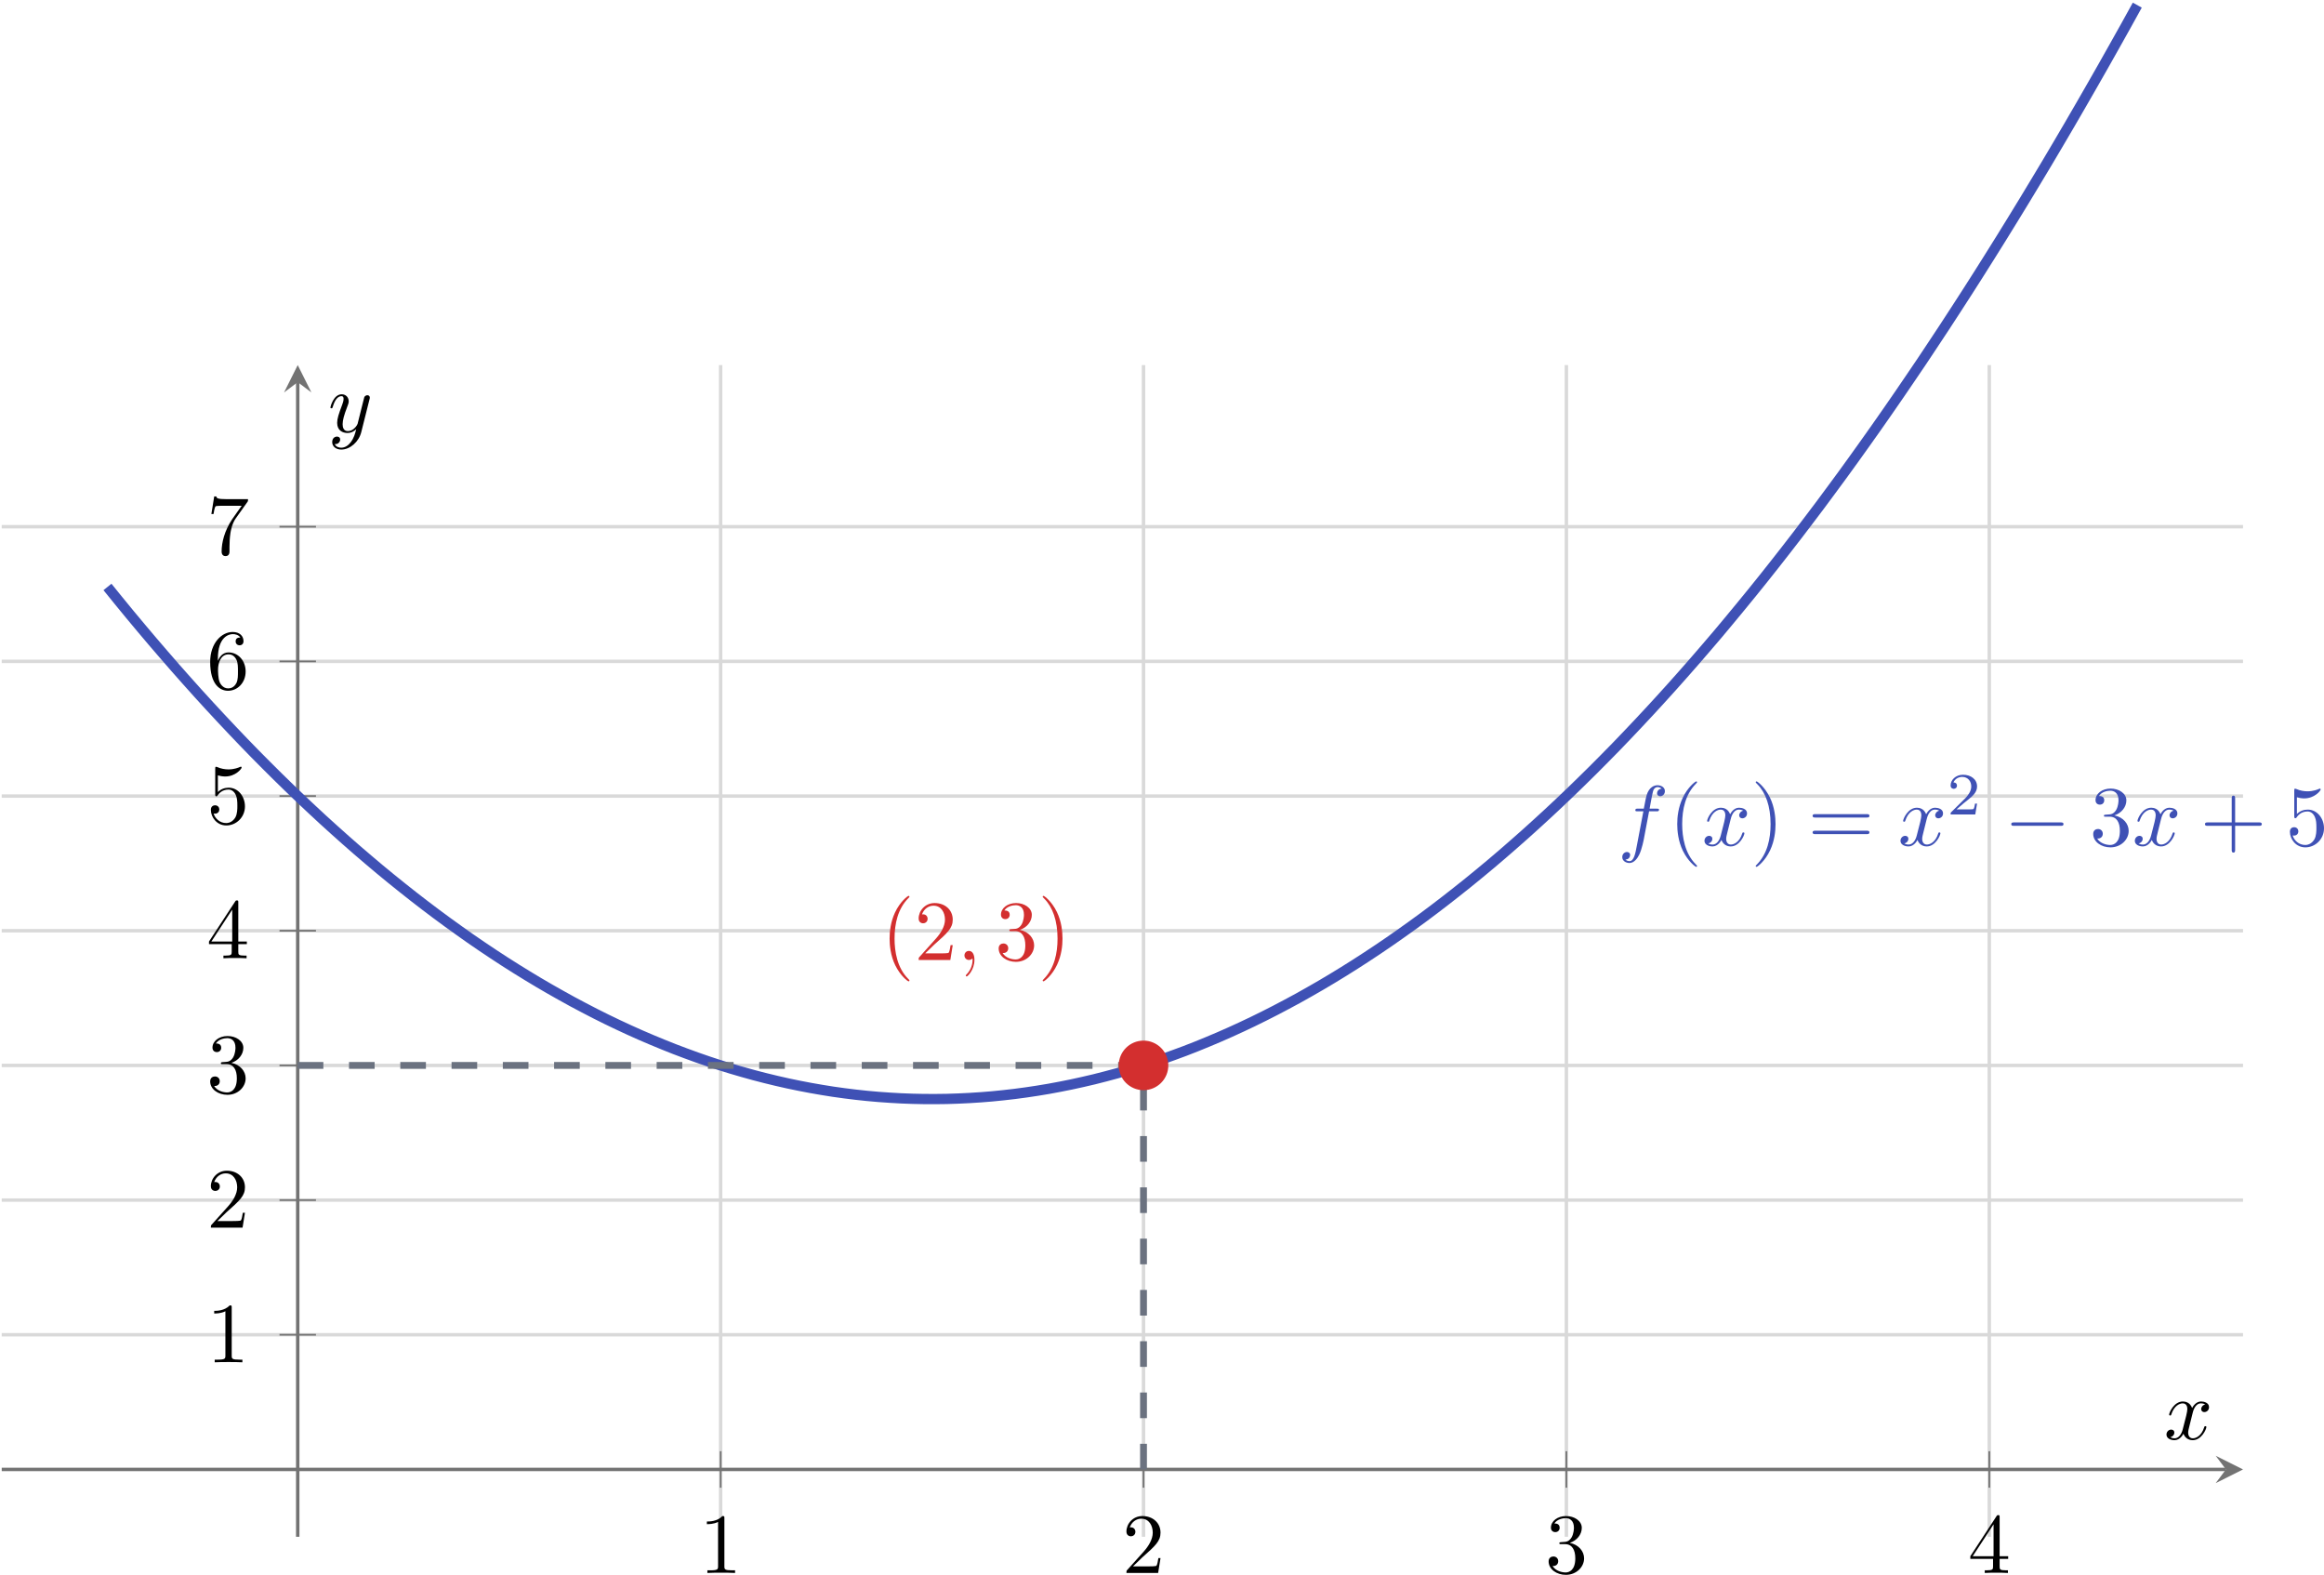
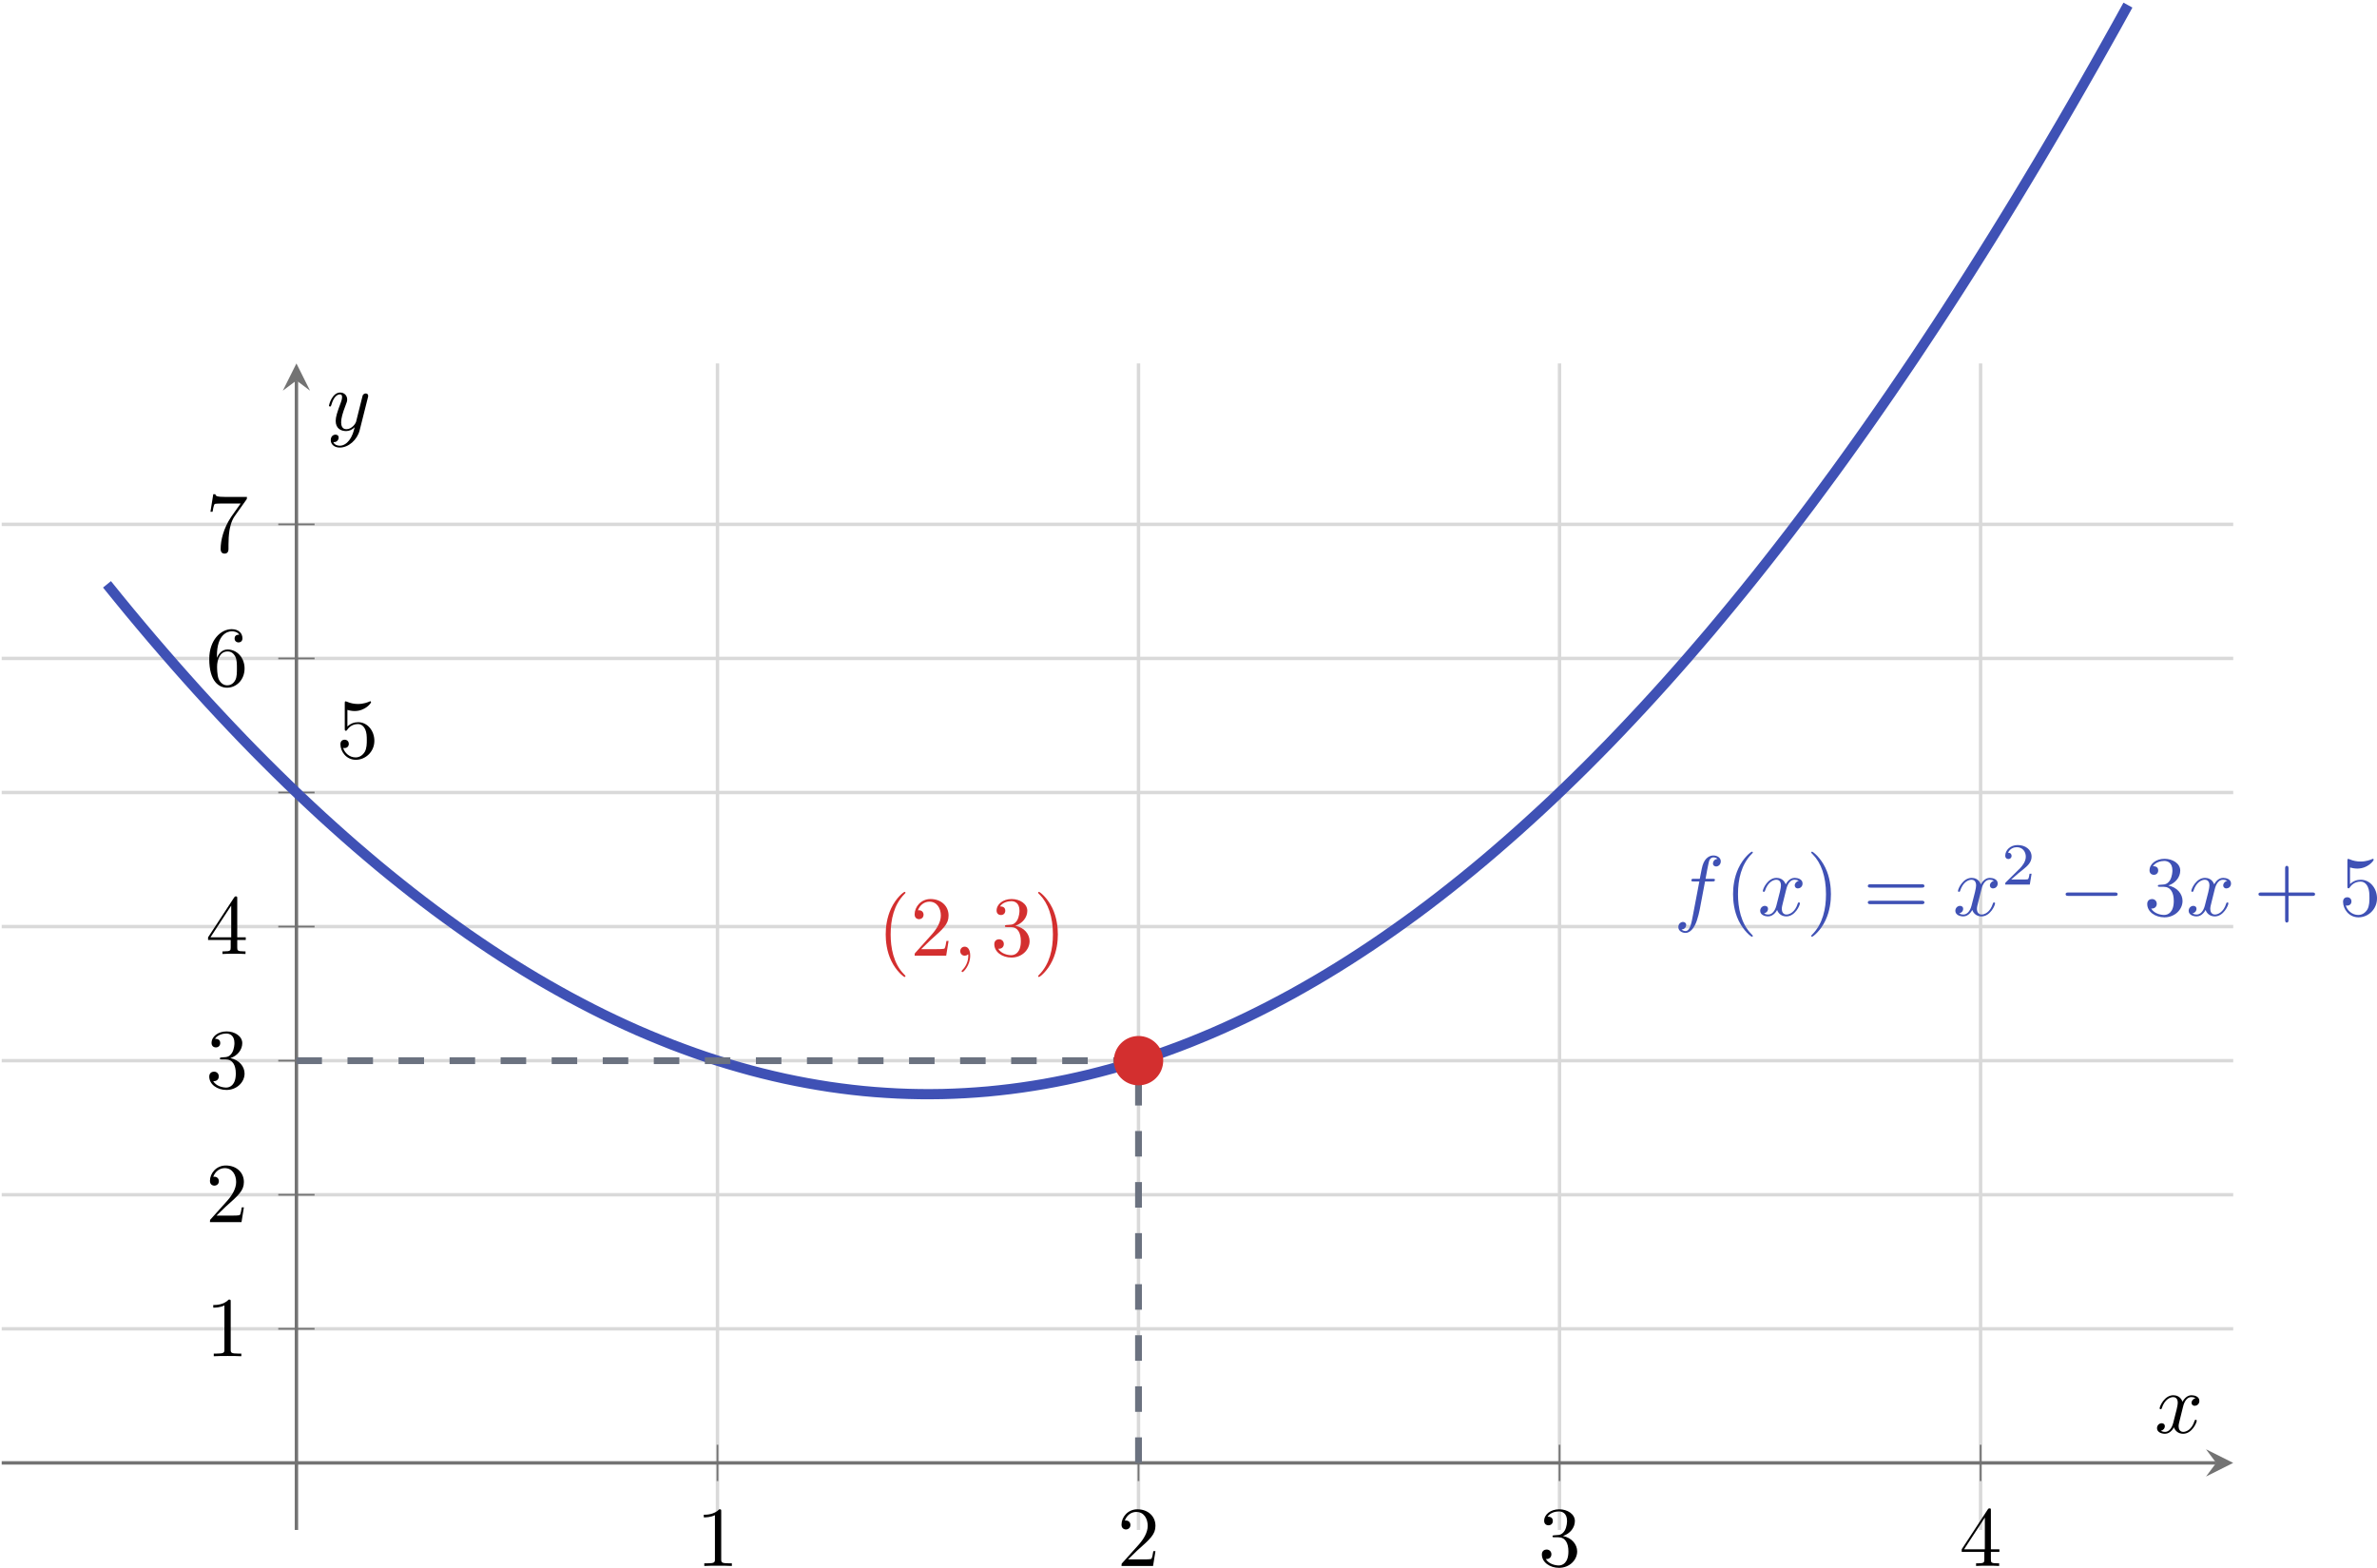
- <svg xmlns="http://www.w3.org/2000/svg" xmlns:xlink="http://www.w3.org/1999/xlink" version="1.1" width="270.944pt" height="183.573pt" viewBox="-67.02 -67.02 270.944 183.573">
+ <svg xmlns="http://www.w3.org/2000/svg" xmlns:xlink="http://www.w3.org/1999/xlink" version="1.1" width="278.34pt" height="183.573pt" viewBox="-67.02 -67.02 278.34 183.573">
  <defs>
    <path id="g0-0" d="M6.565-2.291C6.735-2.291 6.914-2.291 6.914-2.491S6.735-2.69 6.565-2.69H1.176C1.006-2.69 .827-2.69 .827-2.491S1.006-2.291 1.176-2.291H6.565Z" />
    <path id="g1-59" d="M2.022-.01C2.022-.667 1.773-1.056 1.385-1.056C1.056-1.056 .857-.807 .857-.528C.857-.259 1.056 0 1.385 0C1.504 0 1.634-.04 1.733-.13C1.763-.149 1.773-.159 1.783-.159S1.803-.149 1.803-.01C1.803 .727 1.455 1.325 1.126 1.654C1.016 1.763 1.016 1.783 1.016 1.813C1.016 1.883 1.066 1.923 1.116 1.923C1.225 1.923 2.022 1.156 2.022-.01Z" />
    <path id="g1-102" d="M3.656-3.985H4.513C4.712-3.985 4.812-3.985 4.812-4.184C4.812-4.294 4.712-4.294 4.543-4.294H3.716L3.925-5.43C3.965-5.639 4.105-6.346 4.164-6.466C4.254-6.655 4.423-6.804 4.633-6.804C4.672-6.804 4.932-6.804 5.121-6.625C4.682-6.585 4.583-6.237 4.583-6.087C4.583-5.858 4.762-5.738 4.951-5.738C5.21-5.738 5.499-5.958 5.499-6.336C5.499-6.795 5.041-7.024 4.633-7.024C4.294-7.024 3.666-6.844 3.367-5.858C3.308-5.649 3.278-5.549 3.039-4.294H2.351C2.162-4.294 2.052-4.294 2.052-4.105C2.052-3.985 2.142-3.985 2.331-3.985H2.989L2.242-.05C2.062 .917 1.893 1.823 1.375 1.823C1.335 1.823 1.086 1.823 .897 1.644C1.355 1.614 1.445 1.255 1.445 1.106C1.445 .877 1.265 .757 1.076 .757C.817 .757 .528 .976 .528 1.355C.528 1.803 .966 2.042 1.375 2.042C1.923 2.042 2.321 1.455 2.501 1.076C2.819 .448 3.049-.757 3.059-.827L3.656-3.985Z" />
    <path id="g1-120" d="M3.328-3.009C3.387-3.268 3.616-4.184 4.314-4.184C4.364-4.184 4.603-4.184 4.812-4.055C4.533-4.005 4.334-3.756 4.334-3.517C4.334-3.357 4.443-3.168 4.712-3.168C4.932-3.168 5.25-3.347 5.25-3.746C5.25-4.264 4.663-4.403 4.324-4.403C3.746-4.403 3.397-3.875 3.278-3.646C3.029-4.304 2.491-4.403 2.202-4.403C1.166-4.403 .598-3.118 .598-2.869C.598-2.77 .697-2.77 .717-2.77C.797-2.77 .827-2.79 .847-2.879C1.186-3.935 1.843-4.184 2.182-4.184C2.371-4.184 2.72-4.095 2.72-3.517C2.72-3.208 2.55-2.54 2.182-1.146C2.022-.528 1.674-.11 1.235-.11C1.176-.11 .946-.11 .737-.239C.986-.289 1.205-.498 1.205-.777C1.205-1.046 .986-1.126 .837-1.126C.538-1.126 .289-.867 .289-.548C.289-.09 .787 .11 1.225 .11C1.883 .11 2.242-.588 2.271-.648C2.391-.279 2.75 .11 3.347 .11C4.374 .11 4.941-1.176 4.941-1.425C4.941-1.524 4.852-1.524 4.822-1.524C4.732-1.524 4.712-1.484 4.692-1.415C4.364-.349 3.686-.11 3.367-.11C2.979-.11 2.819-.428 2.819-.767C2.819-.986 2.879-1.205 2.989-1.644L3.328-3.009Z" />
    <path id="g1-121" d="M4.842-3.796C4.882-3.935 4.882-3.955 4.882-4.025C4.882-4.204 4.742-4.294 4.593-4.294C4.493-4.294 4.334-4.234 4.244-4.085C4.224-4.035 4.144-3.726 4.105-3.547C4.035-3.288 3.965-3.019 3.905-2.75L3.457-.956C3.417-.807 2.989-.11 2.331-.11C1.823-.11 1.714-.548 1.714-.917C1.714-1.375 1.883-1.993 2.222-2.869C2.381-3.278 2.421-3.387 2.421-3.587C2.421-4.035 2.102-4.403 1.604-4.403C.658-4.403 .289-2.959 .289-2.869C.289-2.77 .389-2.77 .408-2.77C.508-2.77 .518-2.79 .568-2.949C.837-3.885 1.235-4.184 1.574-4.184C1.654-4.184 1.823-4.184 1.823-3.866C1.823-3.616 1.724-3.357 1.654-3.168C1.255-2.112 1.076-1.544 1.076-1.076C1.076-.189 1.704 .11 2.291 .11C2.68 .11 3.019-.06 3.298-.339C3.168 .179 3.049 .667 2.65 1.196C2.391 1.534 2.012 1.823 1.554 1.823C1.415 1.823 .966 1.793 .797 1.405C.956 1.405 1.086 1.405 1.225 1.285C1.325 1.196 1.425 1.066 1.425 .877C1.425 .568 1.156 .528 1.056 .528C.827 .528 .498 .687 .498 1.176C.498 1.674 .936 2.042 1.554 2.042C2.58 2.042 3.606 1.136 3.885 .01L4.842-3.796Z" />
    <path id="g2-40" d="M3.298 2.391C3.298 2.361 3.298 2.341 3.128 2.172C1.883 .917 1.564-.966 1.564-2.491C1.564-4.224 1.943-5.958 3.168-7.203C3.298-7.323 3.298-7.342 3.298-7.372C3.298-7.442 3.258-7.472 3.198-7.472C3.098-7.472 2.202-6.795 1.614-5.529C1.106-4.433 .986-3.328 .986-2.491C.986-1.714 1.096-.508 1.644 .618C2.242 1.843 3.098 2.491 3.198 2.491C3.258 2.491 3.298 2.461 3.298 2.391Z" />
    <path id="g2-41" d="M2.879-2.491C2.879-3.268 2.77-4.473 2.222-5.599C1.624-6.824 .767-7.472 .667-7.472C.608-7.472 .568-7.432 .568-7.372C.568-7.342 .568-7.323 .757-7.143C1.733-6.157 2.301-4.573 2.301-2.491C2.301-.787 1.933 .966 .697 2.222C.568 2.341 .568 2.361 .568 2.391C.568 2.451 .608 2.491 .667 2.491C.767 2.491 1.664 1.813 2.252 .548C2.76-.548 2.879-1.654 2.879-2.491Z" />
    <path id="g2-43" d="M4.075-2.291H6.854C6.994-2.291 7.183-2.291 7.183-2.491S6.994-2.69 6.854-2.69H4.075V-5.479C4.075-5.619 4.075-5.808 3.875-5.808S3.676-5.619 3.676-5.479V-2.69H.887C.747-2.69 .558-2.69 .558-2.491S.747-2.291 .887-2.291H3.676V.498C3.676 .638 3.676 .827 3.875 .827S4.075 .638 4.075 .498V-2.291Z" />
    <path id="g2-49" d="M2.929-6.376C2.929-6.615 2.929-6.635 2.7-6.635C2.082-5.998 1.205-5.998 .887-5.998V-5.689C1.086-5.689 1.674-5.689 2.192-5.948V-.787C2.192-.428 2.162-.309 1.265-.309H.946V0C1.295-.03 2.162-.03 2.56-.03S3.826-.03 4.174 0V-.309H3.856C2.959-.309 2.929-.418 2.929-.787V-6.376Z" />
    <path id="g2-50" d="M1.265-.767L2.321-1.793C3.875-3.168 4.473-3.706 4.473-4.702C4.473-5.838 3.577-6.635 2.361-6.635C1.235-6.635 .498-5.719 .498-4.832C.498-4.274 .996-4.274 1.026-4.274C1.196-4.274 1.544-4.394 1.544-4.802C1.544-5.061 1.365-5.32 1.016-5.32C.936-5.32 .917-5.32 .887-5.31C1.116-5.958 1.654-6.326 2.232-6.326C3.138-6.326 3.567-5.519 3.567-4.702C3.567-3.905 3.068-3.118 2.521-2.501L.608-.369C.498-.259 .498-.239 .498 0H4.194L4.473-1.733H4.224C4.174-1.435 4.105-.996 4.005-.847C3.935-.767 3.278-.767 3.059-.767H1.265Z" />
    <path id="g2-51" d="M2.889-3.507C3.706-3.776 4.284-4.473 4.284-5.26C4.284-6.077 3.407-6.635 2.451-6.635C1.445-6.635 .687-6.037 .687-5.28C.687-4.951 .907-4.762 1.196-4.762C1.504-4.762 1.704-4.981 1.704-5.27C1.704-5.768 1.235-5.768 1.086-5.768C1.395-6.257 2.052-6.386 2.411-6.386C2.819-6.386 3.367-6.167 3.367-5.27C3.367-5.151 3.347-4.573 3.088-4.134C2.79-3.656 2.451-3.626 2.202-3.616C2.122-3.606 1.883-3.587 1.813-3.587C1.733-3.577 1.664-3.567 1.664-3.467C1.664-3.357 1.733-3.357 1.903-3.357H2.341C3.158-3.357 3.527-2.68 3.527-1.704C3.527-.349 2.839-.06 2.401-.06C1.973-.06 1.225-.229 .877-.817C1.225-.767 1.534-.986 1.534-1.365C1.534-1.724 1.265-1.923 .976-1.923C.737-1.923 .418-1.783 .418-1.345C.418-.438 1.345 .219 2.431 .219C3.646 .219 4.553-.687 4.553-1.704C4.553-2.521 3.925-3.298 2.889-3.507Z" />
    <path id="g2-52" d="M2.929-1.644V-.777C2.929-.418 2.909-.309 2.172-.309H1.963V0C2.371-.03 2.889-.03 3.308-.03S4.254-.03 4.663 0V-.309H4.453C3.716-.309 3.696-.418 3.696-.777V-1.644H4.692V-1.953H3.696V-6.486C3.696-6.685 3.696-6.745 3.537-6.745C3.447-6.745 3.417-6.745 3.337-6.625L.279-1.953V-1.644H2.929ZM2.989-1.953H.558L2.989-5.669V-1.953Z" />
    <path id="g2-53" d="M4.473-2.002C4.473-3.188 3.656-4.184 2.58-4.184C2.102-4.184 1.674-4.025 1.315-3.676V-5.619C1.514-5.559 1.843-5.489 2.162-5.489C3.387-5.489 4.085-6.396 4.085-6.526C4.085-6.585 4.055-6.635 3.985-6.635C3.975-6.635 3.955-6.635 3.905-6.605C3.706-6.516 3.218-6.316 2.55-6.316C2.152-6.316 1.694-6.386 1.225-6.595C1.146-6.625 1.126-6.625 1.106-6.625C1.006-6.625 1.006-6.545 1.006-6.386V-3.437C1.006-3.258 1.006-3.178 1.146-3.178C1.215-3.178 1.235-3.208 1.275-3.268C1.385-3.427 1.753-3.965 2.56-3.965C3.078-3.965 3.328-3.507 3.407-3.328C3.567-2.959 3.587-2.57 3.587-2.072C3.587-1.724 3.587-1.126 3.347-.707C3.108-.319 2.74-.06 2.281-.06C1.554-.06 .986-.588 .817-1.176C.847-1.166 .877-1.156 .986-1.156C1.315-1.156 1.484-1.405 1.484-1.644S1.315-2.132 .986-2.132C.847-2.132 .498-2.062 .498-1.604C.498-.747 1.186 .219 2.301 .219C3.457 .219 4.473-.737 4.473-2.002Z" />
    <path id="g2-54" d="M1.315-3.268V-3.507C1.315-6.027 2.55-6.386 3.059-6.386C3.298-6.386 3.716-6.326 3.935-5.988C3.786-5.988 3.387-5.988 3.387-5.539C3.387-5.23 3.626-5.081 3.846-5.081C4.005-5.081 4.304-5.171 4.304-5.559C4.304-6.157 3.866-6.635 3.039-6.635C1.763-6.635 .418-5.35 .418-3.148C.418-.488 1.574 .219 2.501 .219C3.606 .219 4.553-.717 4.553-2.032C4.553-3.298 3.666-4.254 2.56-4.254C1.883-4.254 1.514-3.746 1.315-3.268ZM2.501-.06C1.873-.06 1.574-.658 1.514-.807C1.335-1.275 1.335-2.072 1.335-2.252C1.335-3.029 1.654-4.025 2.55-4.025C2.71-4.025 3.168-4.025 3.477-3.407C3.656-3.039 3.656-2.531 3.656-2.042C3.656-1.564 3.656-1.066 3.487-.707C3.188-.11 2.73-.06 2.501-.06Z" />
    <path id="g2-55" d="M4.742-6.067C4.832-6.187 4.832-6.207 4.832-6.416H2.411C1.196-6.416 1.176-6.545 1.136-6.735H.887L.558-4.682H.807C.837-4.842 .927-5.469 1.056-5.589C1.126-5.649 1.903-5.649 2.032-5.649H4.095C3.985-5.489 3.198-4.403 2.979-4.075C2.082-2.73 1.753-1.345 1.753-.329C1.753-.229 1.753 .219 2.212 .219S2.67-.229 2.67-.329V-.837C2.67-1.385 2.7-1.933 2.78-2.471C2.819-2.7 2.959-3.557 3.397-4.174L4.742-6.067Z" />
    <path id="g2-61" d="M6.844-3.258C6.994-3.258 7.183-3.258 7.183-3.457S6.994-3.656 6.854-3.656H.887C.747-3.656 .558-3.656 .558-3.457S.747-3.258 .897-3.258H6.844ZM6.854-1.325C6.994-1.325 7.183-1.325 7.183-1.524S6.994-1.724 6.844-1.724H.897C.747-1.724 .558-1.724 .558-1.524S.747-1.325 .887-1.325H6.854Z" />
    <path id="g3-50" d="M3.522-1.269H3.285C3.264-1.116 3.194-.704 3.103-.635C3.048-.593 2.511-.593 2.413-.593H1.13C1.862-1.241 2.106-1.437 2.525-1.764C3.041-2.176 3.522-2.608 3.522-3.271C3.522-4.115 2.783-4.631 1.89-4.631C1.025-4.631 .439-4.024 .439-3.382C.439-3.027 .739-2.992 .809-2.992C.976-2.992 1.179-3.11 1.179-3.361C1.179-3.487 1.13-3.731 .767-3.731C.983-4.226 1.458-4.38 1.785-4.38C2.483-4.38 2.845-3.836 2.845-3.271C2.845-2.664 2.413-2.183 2.19-1.932L.509-.272C.439-.209 .439-.195 .439 0H3.313L3.522-1.269Z" />
  </defs>
  <g id="page1">
    <path d="M16.996 112.117V-24.465M66.296 112.117V-24.465M115.597 112.117V-24.465M164.903 112.117V-24.465" stroke="#d9d9d9" fill="none" stroke-width=".399" stroke-miterlimit="10" />
    <path d="M-66.82 88.566H194.484M-66.82 72.871H194.484M-66.82 57.172H194.484M-66.82 41.472H194.484M-66.82 25.773H194.484M-66.82 10.074H194.484M-66.82-5.625H194.484" stroke="#d9d9d9" fill="none" stroke-width=".399" stroke-miterlimit="10" />
    <path d="M16.996 106.394V102.141M66.296 106.394V102.141M115.597 106.394V102.141M164.903 106.394V102.141" stroke="#737373" fill="none" stroke-width=".199" stroke-miterlimit="10" />
    <path d="M-34.434 88.566H-30.184M-34.434 72.871H-30.184M-34.434 57.172H-30.184M-34.434 41.472H-30.184M-34.434 25.773H-30.184M-34.434 10.074H-30.184M-34.434-5.625H-30.184" stroke="#737373" fill="none" stroke-width=".199" stroke-miterlimit="10" />
    <path d="M-66.82 104.266H192.493" stroke="#737373" fill="none" stroke-width=".399" stroke-miterlimit="10" />
    <path d="M194.484 104.266L191.297 102.672L192.492 104.266L191.297 105.864" fill="#737373" />
    <path d="M-32.309 112.117V-22.473" stroke="#737373" fill="none" stroke-width=".399" stroke-miterlimit="10" />
    <path d="M-32.309-24.465L-33.902-21.277L-32.309-22.473L-30.715-21.277" fill="#737373" />
    <g transform="matrix(1 0 0 1 81.1242 11.754)">
      <use x="-66.62" y="104.58" xlink:href="#g2-49" />
    </g>
    <g transform="matrix(1 0 0 1 130.4266 11.754)">
      <use x="-66.62" y="104.58" xlink:href="#g2-50" />
    </g>
    <g transform="matrix(1 0 0 1 179.7292 11.754)">
      <use x="-66.62" y="104.58" xlink:href="#g2-51" />
    </g>
    <g transform="matrix(1 0 0 1 229.0312 11.754)">
      <use x="-66.62" y="104.58" xlink:href="#g2-52" />
    </g>
    <g transform="matrix(1 0 0 1 23.6855 -12.8015)">
      <use x="-66.62" y="104.58" xlink:href="#g2-49" />
    </g>
    <g transform="matrix(1 0 0 1 23.6855 -28.5007)">
      <use x="-66.62" y="104.58" xlink:href="#g2-50" />
    </g>
    <g transform="matrix(1 0 0 1 23.6855 -44.1999)">
      <use x="-66.62" y="104.58" xlink:href="#g2-51" />
    </g>
    <g transform="matrix(1 0 0 1 23.6855 -59.899)">
      <use x="-66.62" y="104.58" xlink:href="#g2-52" />
    </g>
-     <g transform="matrix(1 0 0 1 23.6855 -75.5982)">
-       <use x="-66.62" y="104.58" xlink:href="#g2-53" />
-     </g>
    <g transform="matrix(1 0 0 1 23.6855 -91.2974)">
      <use x="-66.62" y="104.58" xlink:href="#g2-54" />
    </g>
    <g transform="matrix(1 0 0 1 23.6855 -106.9966)">
      <use x="-66.62" y="104.58" xlink:href="#g2-55" />
    </g>
    <path d="M-54.492 1.398L-53.172 3.027L-51.852 4.637L-50.527 6.223L-49.207 7.785L-47.883 9.324L-46.562 10.844L-45.238 12.34L-43.918 13.812L-42.594 15.262L-41.273 16.687L-39.949 18.094L-38.629 19.477L-37.309 20.836L-35.984 22.172L-34.664 23.484L-33.34 24.777L-32.02 26.047L-30.695 27.293L-29.375 28.519L-28.051 29.719L-26.73 30.898L-25.41 32.055L-24.086 33.187L-22.766 34.301L-21.441 35.391L-20.121 36.453L-18.797 37.5L-17.477 38.519L-16.152 39.519L-14.832 40.492L-13.508 41.445L-12.188 42.379L-10.867 43.285L-9.543 44.172L-8.223 45.035L-6.899 45.875L-5.578 46.691L-4.254 47.488L-2.934 48.258L-1.609 49.008L-.289 49.738L1.035 50.441L2.355 51.125L3.676 51.785L5 52.422L6.32 53.035L7.644 53.629L8.965 54.195L10.289 54.742L11.609 55.269L12.934 55.769L14.254 56.25L15.574 56.707L16.898 57.141L18.219 57.551L19.543 57.937L20.863 58.305L22.188 58.648L23.508 58.969L24.832 59.269L26.152 59.543L27.477 59.797L28.797 60.027L30.117 60.238L31.441 60.422L32.762 60.586L34.086 60.727L35.407 60.844L36.73 60.937L38.05 61.012L39.374 61.062L40.696 61.09L42.016 61.094L43.34 61.078L44.66 61.035L45.984 60.972L47.304 60.887L48.629 60.781L49.95 60.648L51.273 60.496L52.593 60.32L53.917 60.121L55.239 59.902L56.559 59.656L57.883 59.391L59.203 59.102L60.528 58.793L61.847 58.457L63.172 58.102L64.493 57.722L65.817 57.32L67.136 56.898L68.46 56.453L69.781 55.98L71.102 55.492L72.425 54.977L73.746 54.437L75.07 53.879L76.391 53.297L77.715 52.691L79.035 52.066L80.359 51.414L81.68 50.742L82.999 50.047L84.325 49.332L85.644 48.59L86.969 47.828L88.29 47.043L89.614 46.234L90.933 45.406L92.257 44.551L93.579 43.676L94.903 42.777L96.222 41.855L97.543 40.914L98.868 39.949L100.188 38.961L101.511 37.949L102.832 36.914L104.156 35.859L105.477 34.781L106.8 33.68L108.121 32.555L109.442 31.406L110.766 30.238L112.085 29.047L113.41 27.832L114.731 26.598L116.055 25.336L117.374 24.055L118.7 22.75L120.019 21.422L121.344 20.074L122.665 18.699L123.984 17.305L125.308 15.887L126.629 14.449L127.954 12.984L129.274 11.5L130.597 9.992L131.917 8.461L133.243 6.91L134.562 5.332L135.882 3.734L137.207 2.113L138.528 .473L139.851-1.195L141.172-2.883L142.496-4.594L143.816-6.328L145.141-8.082L146.46-9.863L147.786-11.664L149.106-13.488L150.425-15.332L151.75-17.203L153.071-19.094L154.394-21.008L155.714-22.945L157.04-24.902L158.359-26.887L159.684-28.891L161.004-30.918L162.328-32.969L163.649-35.039L164.969-37.133L166.292-39.25L167.613-41.391L168.938-43.555L170.257-45.738L171.582-47.945L172.903-50.176L174.226-52.43L175.547-54.707L176.868-57.004L178.191-59.324L179.512-61.668L180.835-64.031L182.156-66.422" stroke="#3f51b5" fill="none" stroke-width="1.196" stroke-miterlimit="10" />
    <path d="M66.296 104.266V57.172" stroke="#6b7280" fill="none" stroke-width=".797" stroke-miterlimit="10" stroke-dasharray="2.989 2.989" />
    <path d="M-32.309 57.172H66.296" stroke="#6b7280" fill="none" stroke-width=".797" stroke-miterlimit="10" stroke-dasharray="2.989 2.989" />
-     <g fill="#3f51b5" transform="matrix(1 0 0 1 188.2042 -73.0445)">
+     <g fill="#3f51b5" transform="matrix(1 0 0 1 195.6002 -64.4099)">
      <use x="-66.62" y="104.58" xlink:href="#g1-102" />
      <use x="-60.67" y="104.58" xlink:href="#g2-40" />
      <use x="-56.796" y="104.58" xlink:href="#g1-120" />
      <use x="-51.102" y="104.58" xlink:href="#g2-41" />
      <use x="-44.46" y="104.58" xlink:href="#g2-61" />
      <use x="-33.944" y="104.58" xlink:href="#g1-120" />
      <use x="-28.25" y="100.965" xlink:href="#g3-50" />
      <use x="-21.567" y="104.58" xlink:href="#g0-0" />
      <use x="-11.604" y="104.58" xlink:href="#g2-51" />
      <use x="-6.623" y="104.58" xlink:href="#g1-120" />
      <use x="1.285" y="104.58" xlink:href="#g2-43" />
      <use x="11.247" y="104.58" xlink:href="#g2-53" />
+     </g>
+     <g transform="matrix(1 0 0 1 38.9642 -82.8569)">
+       <use x="-66.62" y="104.58" xlink:href="#g2-53" />
    </g>
    <g fill="#d32f2f" transform="matrix(1 0 0 1 102.3281 -59.7001)">
      <use x="-66.62" y="104.58" xlink:href="#g2-40" />
      <use x="-62.746" y="104.58" xlink:href="#g2-50" />
      <use x="-57.764" y="104.58" xlink:href="#g1-59" />
      <use x="-53.337" y="104.58" xlink:href="#g2-51" />
      <use x="-48.355" y="104.58" xlink:href="#g2-41" />
    </g>
    <path d="M68.989 57.172C68.989 55.684 67.781 54.48 66.296 54.48C64.812 54.48 63.605 55.684 63.605 57.172C63.605 58.656 64.812 59.859 66.296 59.859C67.781 59.859 68.989 58.656 68.989 57.172Z" fill="#d32f2f" />
    <path d="M68.989 57.172C68.989 55.684 67.781 54.48 66.296 54.48C64.812 54.48 63.605 55.684 63.605 57.172C63.605 58.656 64.812 59.859 66.296 59.859C67.781 59.859 68.989 58.656 68.989 57.172Z" stroke="#d32f2f" fill="none" stroke-width=".399" stroke-miterlimit="10" />
    <g transform="matrix(1 0 0 1 251.8902 -3.832)">
      <use x="-66.62" y="104.58" xlink:href="#g1-120" />
    </g>
    <g transform="matrix(1 0 0 1 37.8322 -121.2366)">
      <use x="-66.62" y="104.58" xlink:href="#g1-121" />
    </g>
  </g>
</svg>
